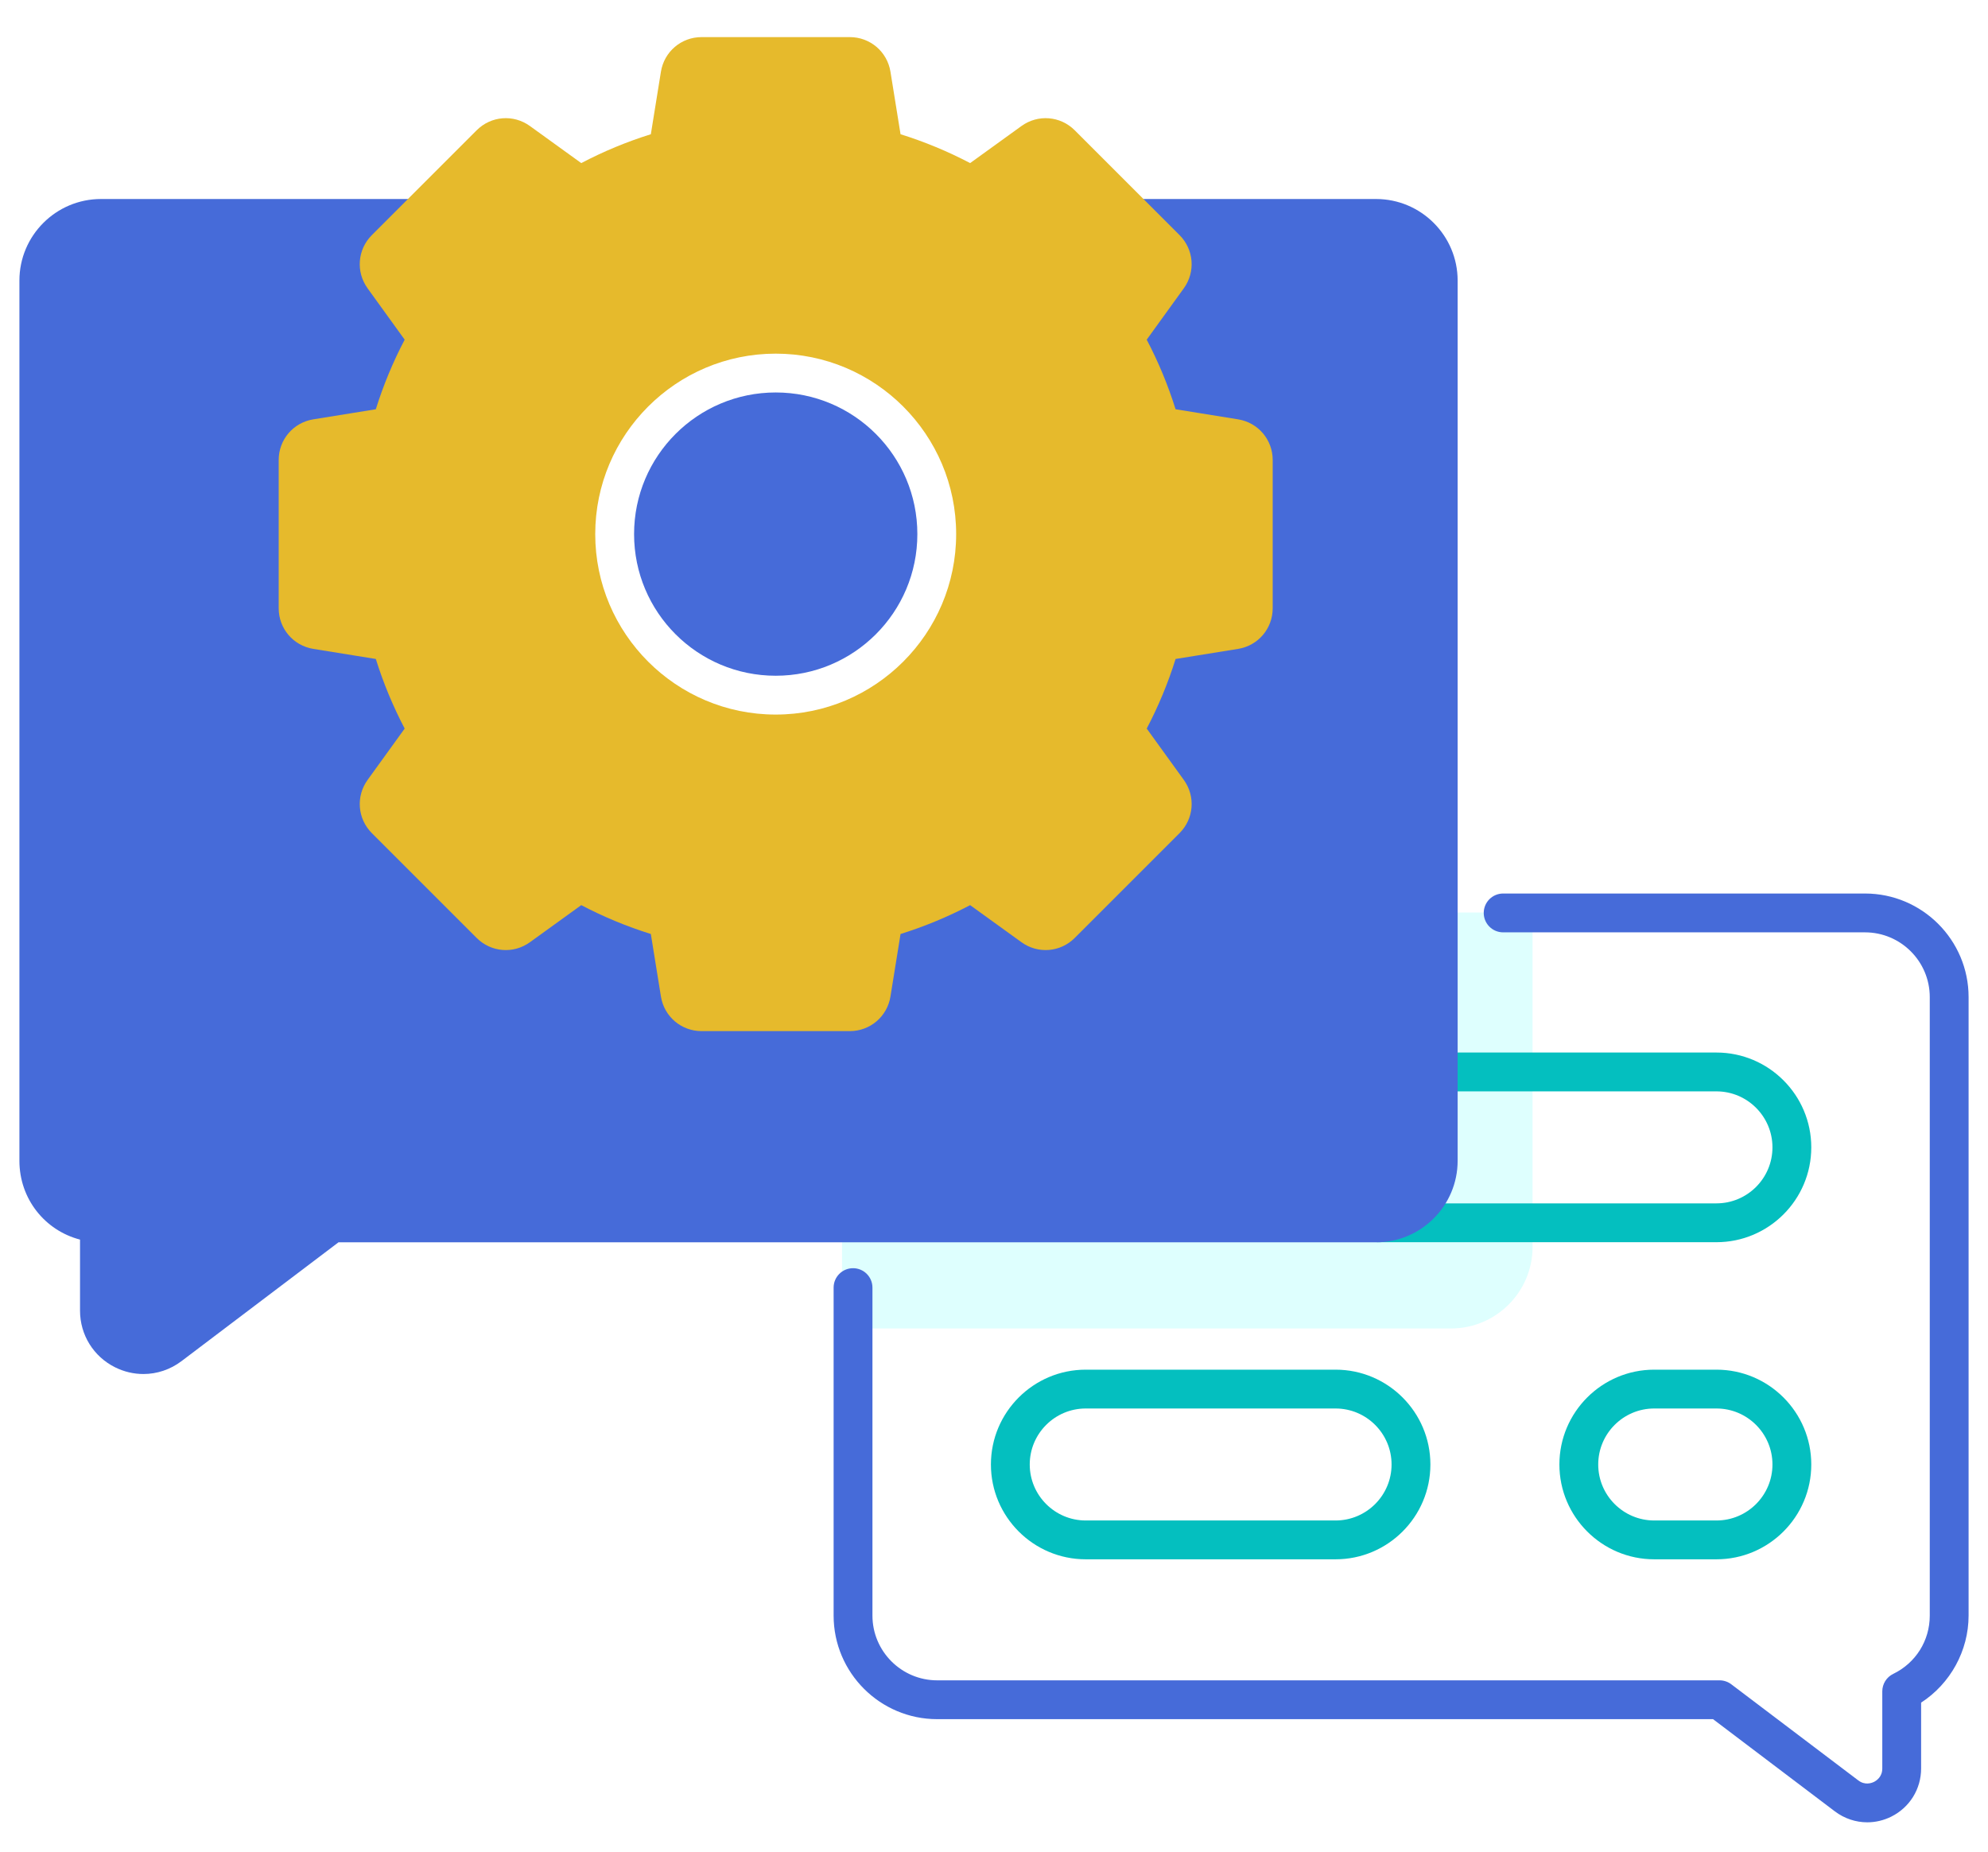
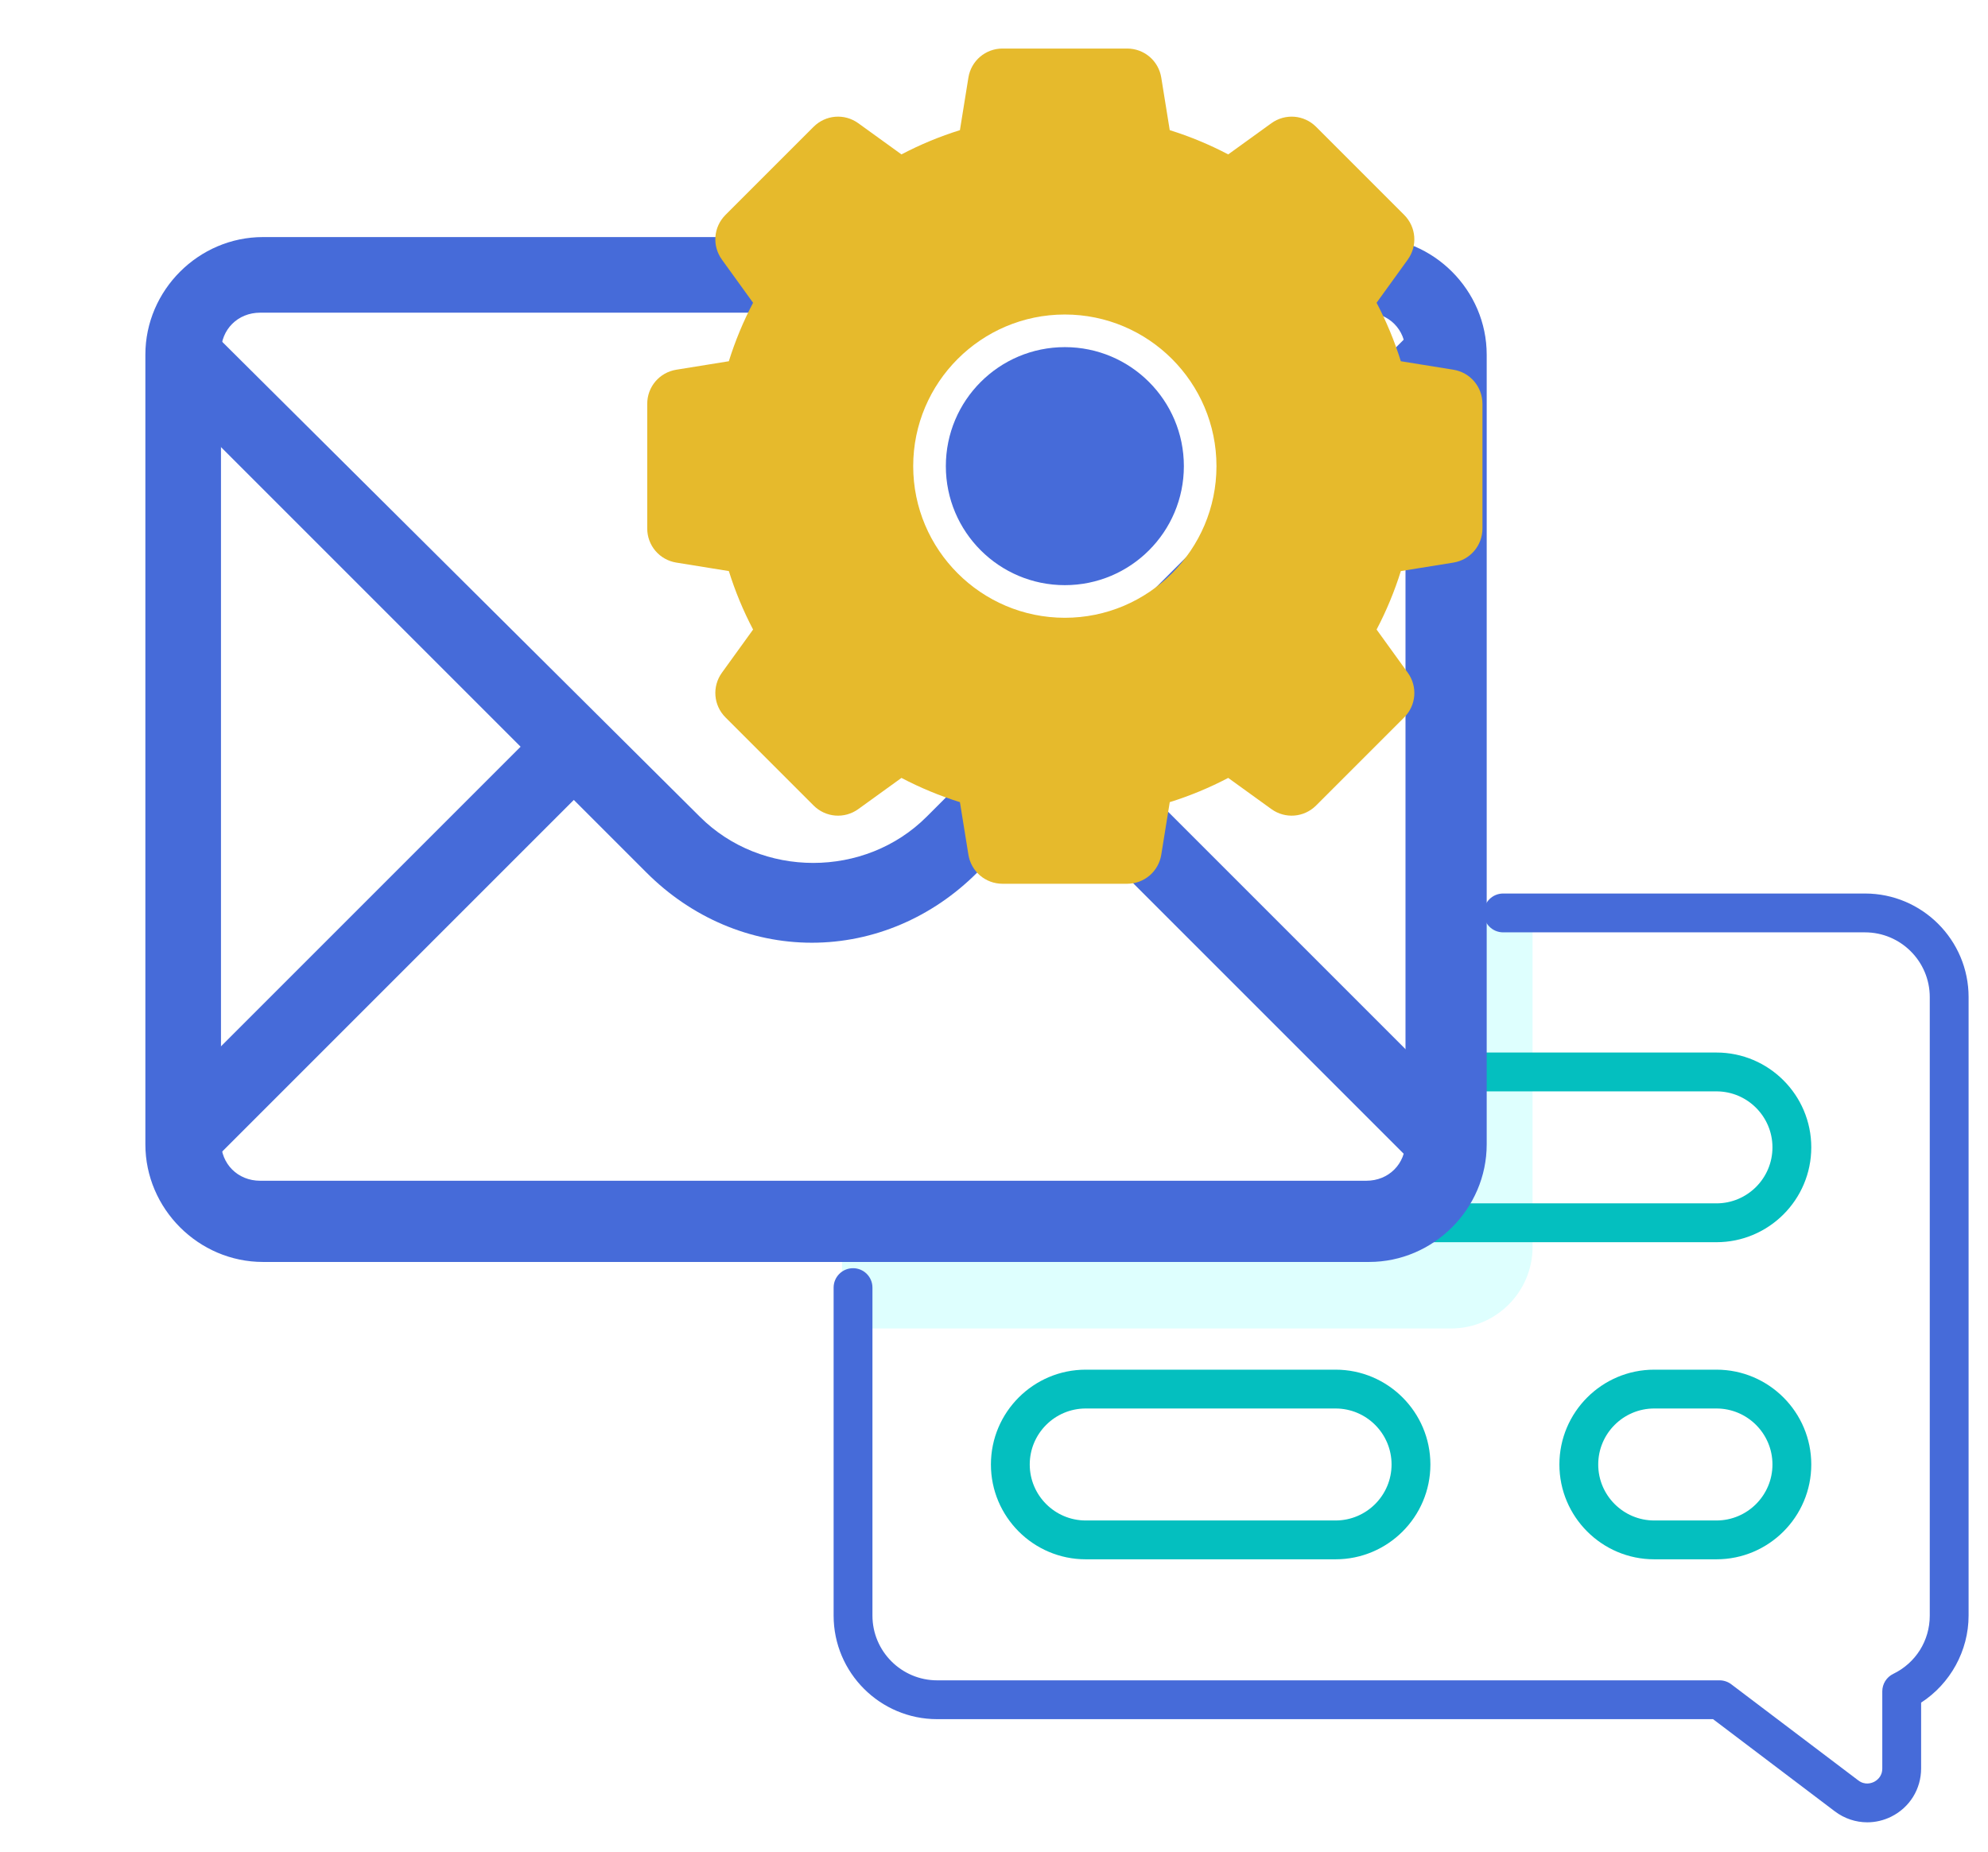
<svg xmlns="http://www.w3.org/2000/svg" version="1.1" id="Layer_1" x="0px" y="0px" width="612px" height="570px" viewBox="0 0 612 570" enable-background="new 0 0 612 570" xml:space="preserve">
  <g id="Layer_1_1_">
</g>
  <g id="Layer_3" display="none">
</g>
  <g id="Layer_5" display="none">
</g>
-   <g id="Layer_4">
+   <g>
+     <path fill="#DEFFFE" d="M439.366,280.914v76.293c0,10.563-8.563,19.125-19.125,19.125H259.217v32.637h187.479   c13.841,0,25.102-11.26,25.102-25.102V280.913L439.366,280.914L439.366,280.914z" />
    <g>
-       <path fill="#DEFFFE" d="M439.366,280.914v76.293c0,10.563-8.563,19.125-19.125,19.125H259.217v32.637h187.479    c13.841,0,25.102-11.26,25.102-25.102V280.913L439.366,280.914L439.366,280.914z" />
-       <g>
-         <path fill="#04BFBF" d="M528.409,382.412h-104.13c-3.302,0-5.979-2.675-5.979-5.979c0-3.301,2.677-5.977,5.979-5.977h104.13     c9.505,0,17.237-7.733,17.237-17.238s-7.732-17.239-17.237-17.239h-85.657c-3.3,0-5.977-2.675-5.977-5.977     c0-3.301,2.677-5.979,5.977-5.979h85.657c16.097,0,29.188,13.098,29.188,29.192C557.6,369.316,544.506,382.412,528.409,382.412z" />
+       <path fill="#04BFBF" d="M528.409,382.412h-104.13c-3.303,0-5.979-2.676-5.979-5.979c0-3.302,2.677-5.978,5.979-5.978h104.13    c9.505,0,17.237-7.733,17.237-17.238s-7.732-17.239-17.237-17.239h-85.657c-3.3,0-5.977-2.674-5.977-5.977    c0-3.301,2.677-5.979,5.977-5.979h85.657c16.097,0,29.188,13.098,29.188,29.191C557.6,369.316,544.506,382.412,528.409,382.412z" />
+     </g>
+     <g>
+       <path fill="#04BFBF" d="M528.409,480.033h-19.163c-16.096,0-29.19-13.099-29.19-29.191c0-16.097,13.099-29.189,29.19-29.189    h19.163c16.097,0,29.188,13.096,29.188,29.189C557.6,466.938,544.506,480.033,528.409,480.033z M509.246,433.605    c-9.505,0-17.237,7.731-17.237,17.236s7.732,17.239,17.237,17.239h19.163c9.505,0,17.237-7.734,17.237-17.239    s-7.732-17.236-17.237-17.236H509.246z" />
+     </g>
+     <g>
+       <path fill="#04BFBF" d="M411.155,480.033H334.24c-16.099,0-29.19-13.099-29.19-29.191c0-16.097,13.097-29.189,29.19-29.189h76.915    c16.096,0,29.188,13.096,29.188,29.189C440.346,466.938,427.25,480.033,411.155,480.033z M334.239,433.605    c-9.505,0-17.237,7.731-17.237,17.236s7.732,17.239,17.237,17.239h76.915c9.505,0,17.234-7.734,17.234-17.239    s-7.729-17.236-17.234-17.236H334.239z" />
+     </g>
+     <g>
+       <g id="Icon-Envelope" transform="translate(78, 232)">
+         <path id="Fill-3" fill="#466BD9" d="M375.368-115.917l-16.381-16.378L207.266,19.427c-18.965,18.964-50.86,18.964-69.826,0     l-151.721-150.86l-16.379,16.379L82.269-2.125L-30.661,110.804l16.378,16.38L98.647,14.254l22.413,22.413     c13.793,13.793,31.896,21.551,50.861,21.551c18.964,0,37.068-7.758,50.861-21.551l22.412-22.413l112.93,112.93l16.379-16.38     L261.577-2.126L375.368-115.917" />
+         <path id="Fill-4" fill="#466BD9" d="M343.473,156.493H2.959c-19.827,0-36.207-16.379-36.207-36.206v-243.1     c0-19.826,16.379-36.205,36.207-36.205h340.512c19.825,0,36.206,16.378,36.206,36.205v243.098     C379.678,140.114,363.298,156.493,343.473,156.493L343.473,156.493z M2.098-135.742c-6.896,0-12.069,5.171-12.069,12.068v243.1     c0,6.896,5.173,12.069,12.069,12.069h340.511c6.897,0,12.069-5.172,12.069-12.069v-243.1c0-6.896-5.172-12.07-12.069-12.07H2.098     V-135.742z" />
      </g>
-       <g>
-         <path fill="#04BFBF" d="M528.409,480.033h-19.163c-16.096,0-29.19-13.098-29.19-29.191c0-16.097,13.098-29.19,29.19-29.19h19.163     c16.097,0,29.188,13.096,29.188,29.19C557.6,466.938,544.506,480.033,528.409,480.033z M509.246,433.605     c-9.505,0-17.237,7.732-17.237,17.237s7.732,17.239,17.237,17.239h19.163c9.505,0,17.237-7.734,17.237-17.239     s-7.732-17.237-17.237-17.237H509.246z" />
-       </g>
-       <g>
-         <path fill="#04BFBF" d="M411.155,480.033H334.24c-16.098,0-29.19-13.098-29.19-29.191c0-16.097,13.097-29.19,29.19-29.19h76.915     c16.096,0,29.188,13.096,29.188,29.19C440.346,466.938,427.25,480.033,411.155,480.033z M334.239,433.605     c-9.505,0-17.237,7.732-17.237,17.237s7.732,17.239,17.237,17.239h76.915c9.505,0,17.235-7.734,17.235-17.239     s-7.73-17.237-17.235-17.237H334.239z" />
-       </g>
-       <path fill="#466BD9" d="M423.627,61.266H31.078c-13.842,0-25.102,11.261-25.102,25.102v270.976    c0,11.715,7.832,21.451,18.659,24.268v21.872c0,7.446,4.142,14.134,10.811,17.449c2.772,1.377,5.744,2.059,8.697,2.058    c4.152,0,8.268-1.343,11.738-3.969l48.319-36.572h319.427c13.842,0,25.102-11.264,25.102-25.104V86.367    C448.729,72.527,437.469,61.266,423.627,61.266z M238.795,225.029c-33.417,0-60.605-27.188-60.605-60.604    c0-33.417,27.188-60.605,60.605-60.605s60.604,27.188,60.604,60.605S272.212,225.029,238.795,225.029z" />
-       <g>
-         <ellipse fill="#466BD9" cx="238.802" cy="164.424" rx="43.603" ry="43.603" />
-         <path fill="#E6BA2C" d="M381.135,129.093l-19.241-3.104c-2.302-7.379-5.277-14.558-8.882-21.421l11.416-15.809     c3.663-5.072,3.11-11.964-1.313-16.388L330.85,40.106c-4.424-4.424-11.315-4.975-16.389-1.315l-15.81,11.418     c-6.863-3.604-14.042-6.581-21.421-8.884l-3.104-19.242c-0.997-6.176-6.261-10.659-12.517-10.659H215.98     c-6.256,0-11.521,4.482-12.517,10.66l-3.104,19.241c-7.38,2.303-14.558,5.28-21.42,8.884L163.13,38.791     c-5.073-3.662-11.965-3.11-16.389,1.315l-32.266,32.266c-4.424,4.424-4.976,11.316-1.313,16.389l11.416,15.808     c-3.604,6.863-6.58,14.041-8.883,21.421l-19.241,3.104c-6.176,0.997-10.658,6.261-10.658,12.519v45.629     c0,6.257,4.482,11.521,10.66,12.52l19.241,3.104c2.304,7.381,5.28,14.559,8.884,21.422l-11.417,15.809     c-3.663,5.072-3.11,11.964,1.313,16.389l32.265,32.265c4.424,4.424,11.317,4.978,16.389,1.315l15.809-11.418     c6.863,3.603,14.042,6.578,21.42,8.883l3.104,19.242c0.997,6.177,6.261,10.657,12.517,10.657h45.629     c6.256,0,11.52-4.48,12.517-10.659l3.104-19.24c7.379-2.306,14.558-5.28,21.421-8.883l15.81,11.418     c5.074,3.66,11.965,3.107,16.389-1.315l32.267-32.265c4.424-4.425,4.977-11.316,1.313-16.39l-11.417-15.808     c3.604-6.864,6.58-14.043,8.886-21.422l19.239-3.104c6.178-0.997,10.658-6.261,10.658-12.52v-45.629     C391.795,135.355,387.313,130.09,381.135,129.093z M238.795,219.98c-30.632,0-55.555-24.923-55.555-55.555     s24.921-55.555,55.555-55.555c30.633,0,55.554,24.922,55.554,55.555S269.427,219.98,238.795,219.98z" />
-       </g>
-       <g>
-         <path fill="#466BD9" d="M574.832,561c-3.529,0-7.026-1.142-9.977-3.372l-37.5-28.384H288.509     c-17.581,0-31.882-14.305-31.882-31.884V396.392c0-3.302,2.676-5.977,5.977-5.977s5.977,2.675,5.977,5.977V497.36     c0,10.99,8.94,19.933,19.929,19.933h240.854c1.302,0,2.566,0.425,3.605,1.213l39.103,29.596c2.053,1.556,4.062,0.832,4.829,0.452     c0.769-0.382,2.555-1.549,2.555-4.123v-23.746c0-2.289,1.308-4.378,3.368-5.378c6.938-3.362,11.248-10.239,11.248-17.941V306.956     c0-10.989-8.939-19.931-19.932-19.931H462.741c-3.3,0-5.979-2.675-5.979-5.978c0-3.301,2.679-5.978,5.979-5.978H574.14     c17.581,0,31.885,14.305,31.885,31.884v190.402c0,10.839-5.632,20.98-14.616,26.803v20.267c0,6.327-3.521,12.009-9.188,14.825     C579.866,560.423,577.341,561,574.832,561z" />
-       </g>
+     </g>
+     <g>
+       <ellipse fill="#466BD9" cx="327.813" cy="143.502" rx="36.638" ry="36.638" />
+       <path fill="#E6BA2C" d="M447.409,113.815l-16.168-2.608c-1.934-6.201-4.433-12.233-7.463-18l9.593-13.283    c3.078-4.262,2.613-10.053-1.104-13.77l-27.11-27.111c-3.718-3.717-9.508-4.18-13.771-1.105l-13.285,9.594    c-5.767-3.028-11.799-5.53-17.999-7.465l-2.608-16.168c-0.837-5.189-5.26-8.957-10.518-8.957h-38.34    c-5.257,0-9.681,3.767-10.518,8.958l-2.608,16.167c-6.2,1.935-12.232,4.437-17.998,7.465l-13.284-9.594    c-4.263-3.077-10.054-2.613-13.771,1.105l-27.112,27.112c-3.717,3.717-4.181,9.508-1.103,13.77l9.592,13.283    c-3.028,5.767-5.529,11.798-7.464,18l-16.167,2.608c-5.189,0.837-8.956,5.261-8.956,10.519v38.34c0,5.257,3.766,9.681,8.958,10.52    l16.167,2.609c1.936,6.202,4.437,12.233,7.465,18l-9.593,13.284c-3.078,4.262-2.613,10.053,1.103,13.771l27.111,27.112    c3.717,3.717,9.509,4.182,13.771,1.104l13.283-9.594c5.767,3.027,11.799,5.528,17.999,7.464l2.608,16.168    c0.838,5.19,5.261,8.954,10.518,8.954h38.34c5.258,0,9.68-3.764,10.518-8.955l2.609-16.167c6.199-1.938,12.231-4.437,17.998-7.464    l13.285,9.594c4.263,3.075,10.054,2.61,13.771-1.104l27.113-27.112c3.718-3.718,4.182-9.508,1.104-13.771l-9.594-13.283    c3.028-5.768,5.528-11.8,7.467-18l16.165-2.608c5.192-0.838,8.956-5.261,8.956-10.52v-38.34    C456.366,119.077,452.6,114.652,447.409,113.815z M327.807,190.184c-25.739,0-46.681-20.942-46.681-46.681    s20.939-46.681,46.681-46.681c25.739,0,46.68,20.941,46.68,46.681C374.486,169.243,353.545,190.184,327.807,190.184z" />
+     </g>
+     <g>
+       <path fill="#466BD9" d="M574.832,561c-3.529,0-7.026-1.142-9.977-3.372l-37.5-28.384H288.509    c-17.581,0-31.882-14.305-31.882-31.884V396.393c0-3.303,2.676-5.978,5.977-5.978s5.977,2.675,5.977,5.978V497.36    c0,10.989,8.94,19.933,19.929,19.933h240.854c1.302,0,2.565,0.425,3.604,1.213l39.104,29.596c2.053,1.557,4.062,0.832,4.829,0.452    c0.769-0.382,2.555-1.549,2.555-4.123v-23.746c0-2.288,1.308-4.378,3.368-5.378c6.938-3.361,11.248-10.238,11.248-17.94v-190.41    c0-10.989-8.939-19.931-19.933-19.931H462.741c-3.3,0-5.979-2.675-5.979-5.979c0-3.301,2.68-5.978,5.979-5.978H574.14    c17.581,0,31.886,14.305,31.886,31.884v190.401c0,10.84-5.633,20.98-14.616,26.804v20.267c0,6.327-3.521,12.009-9.188,14.825    C579.866,560.423,577.341,561,574.832,561z" />
    </g>
  </g>
</svg>
